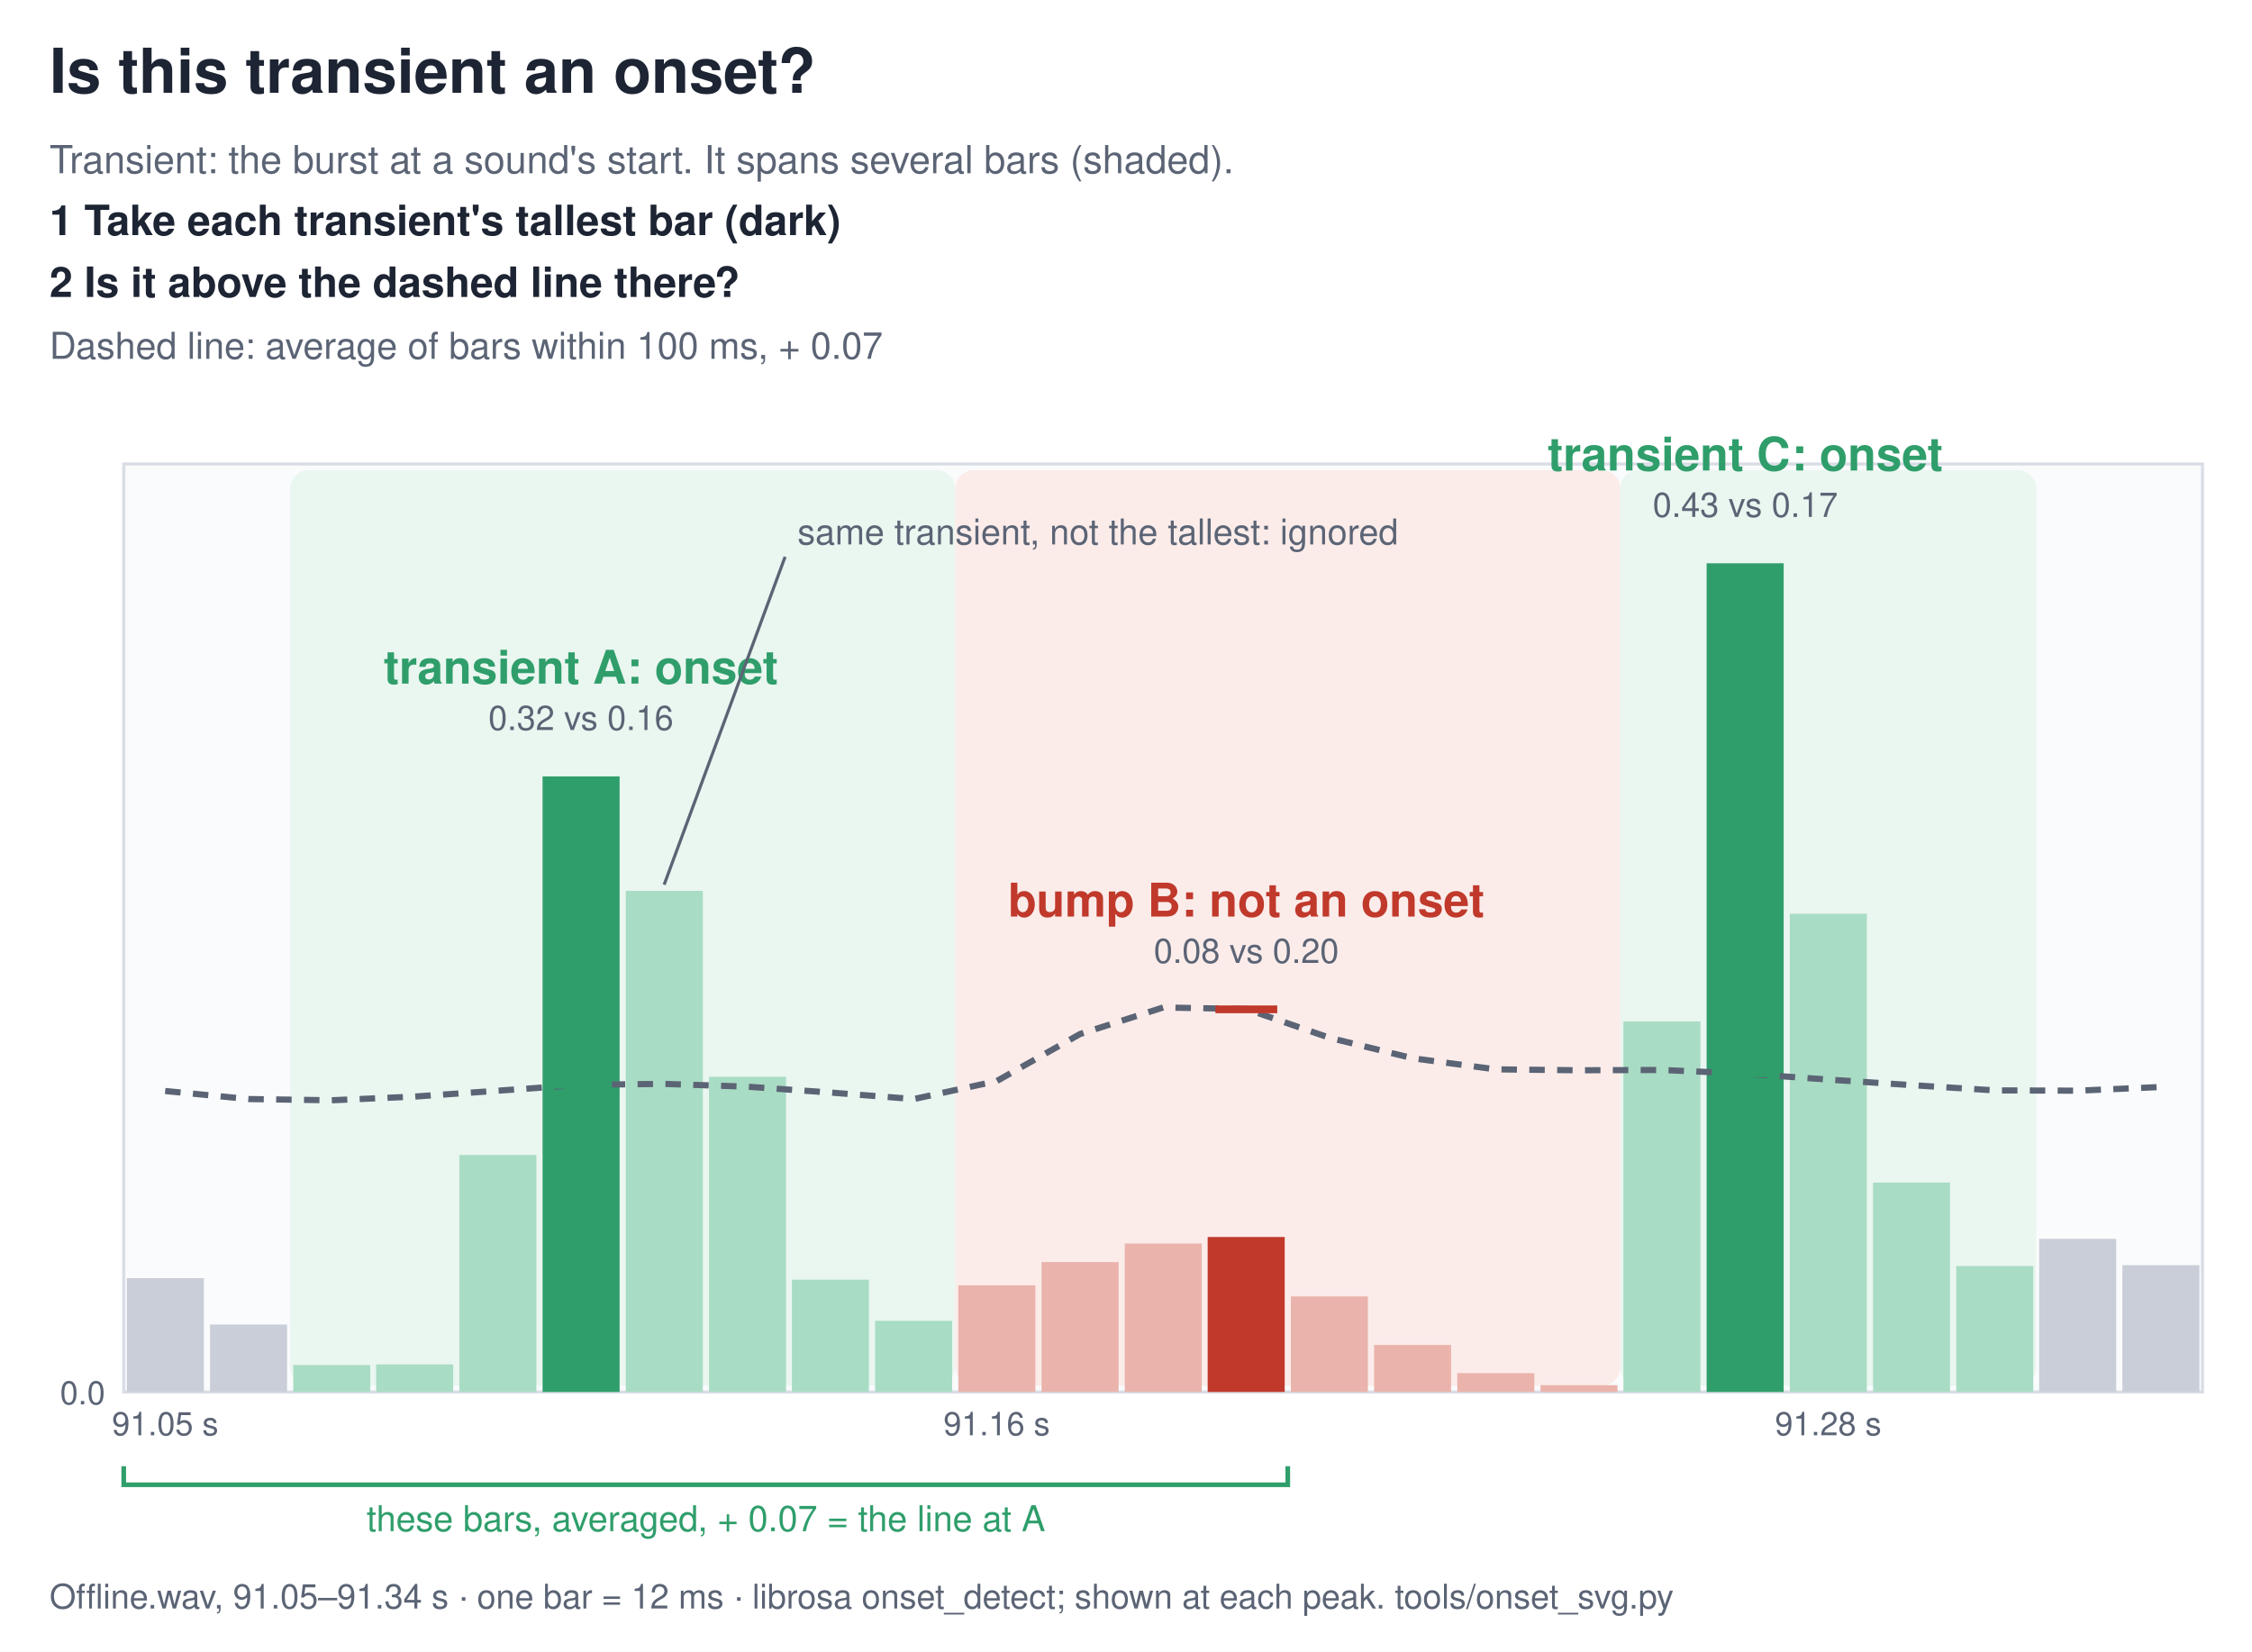
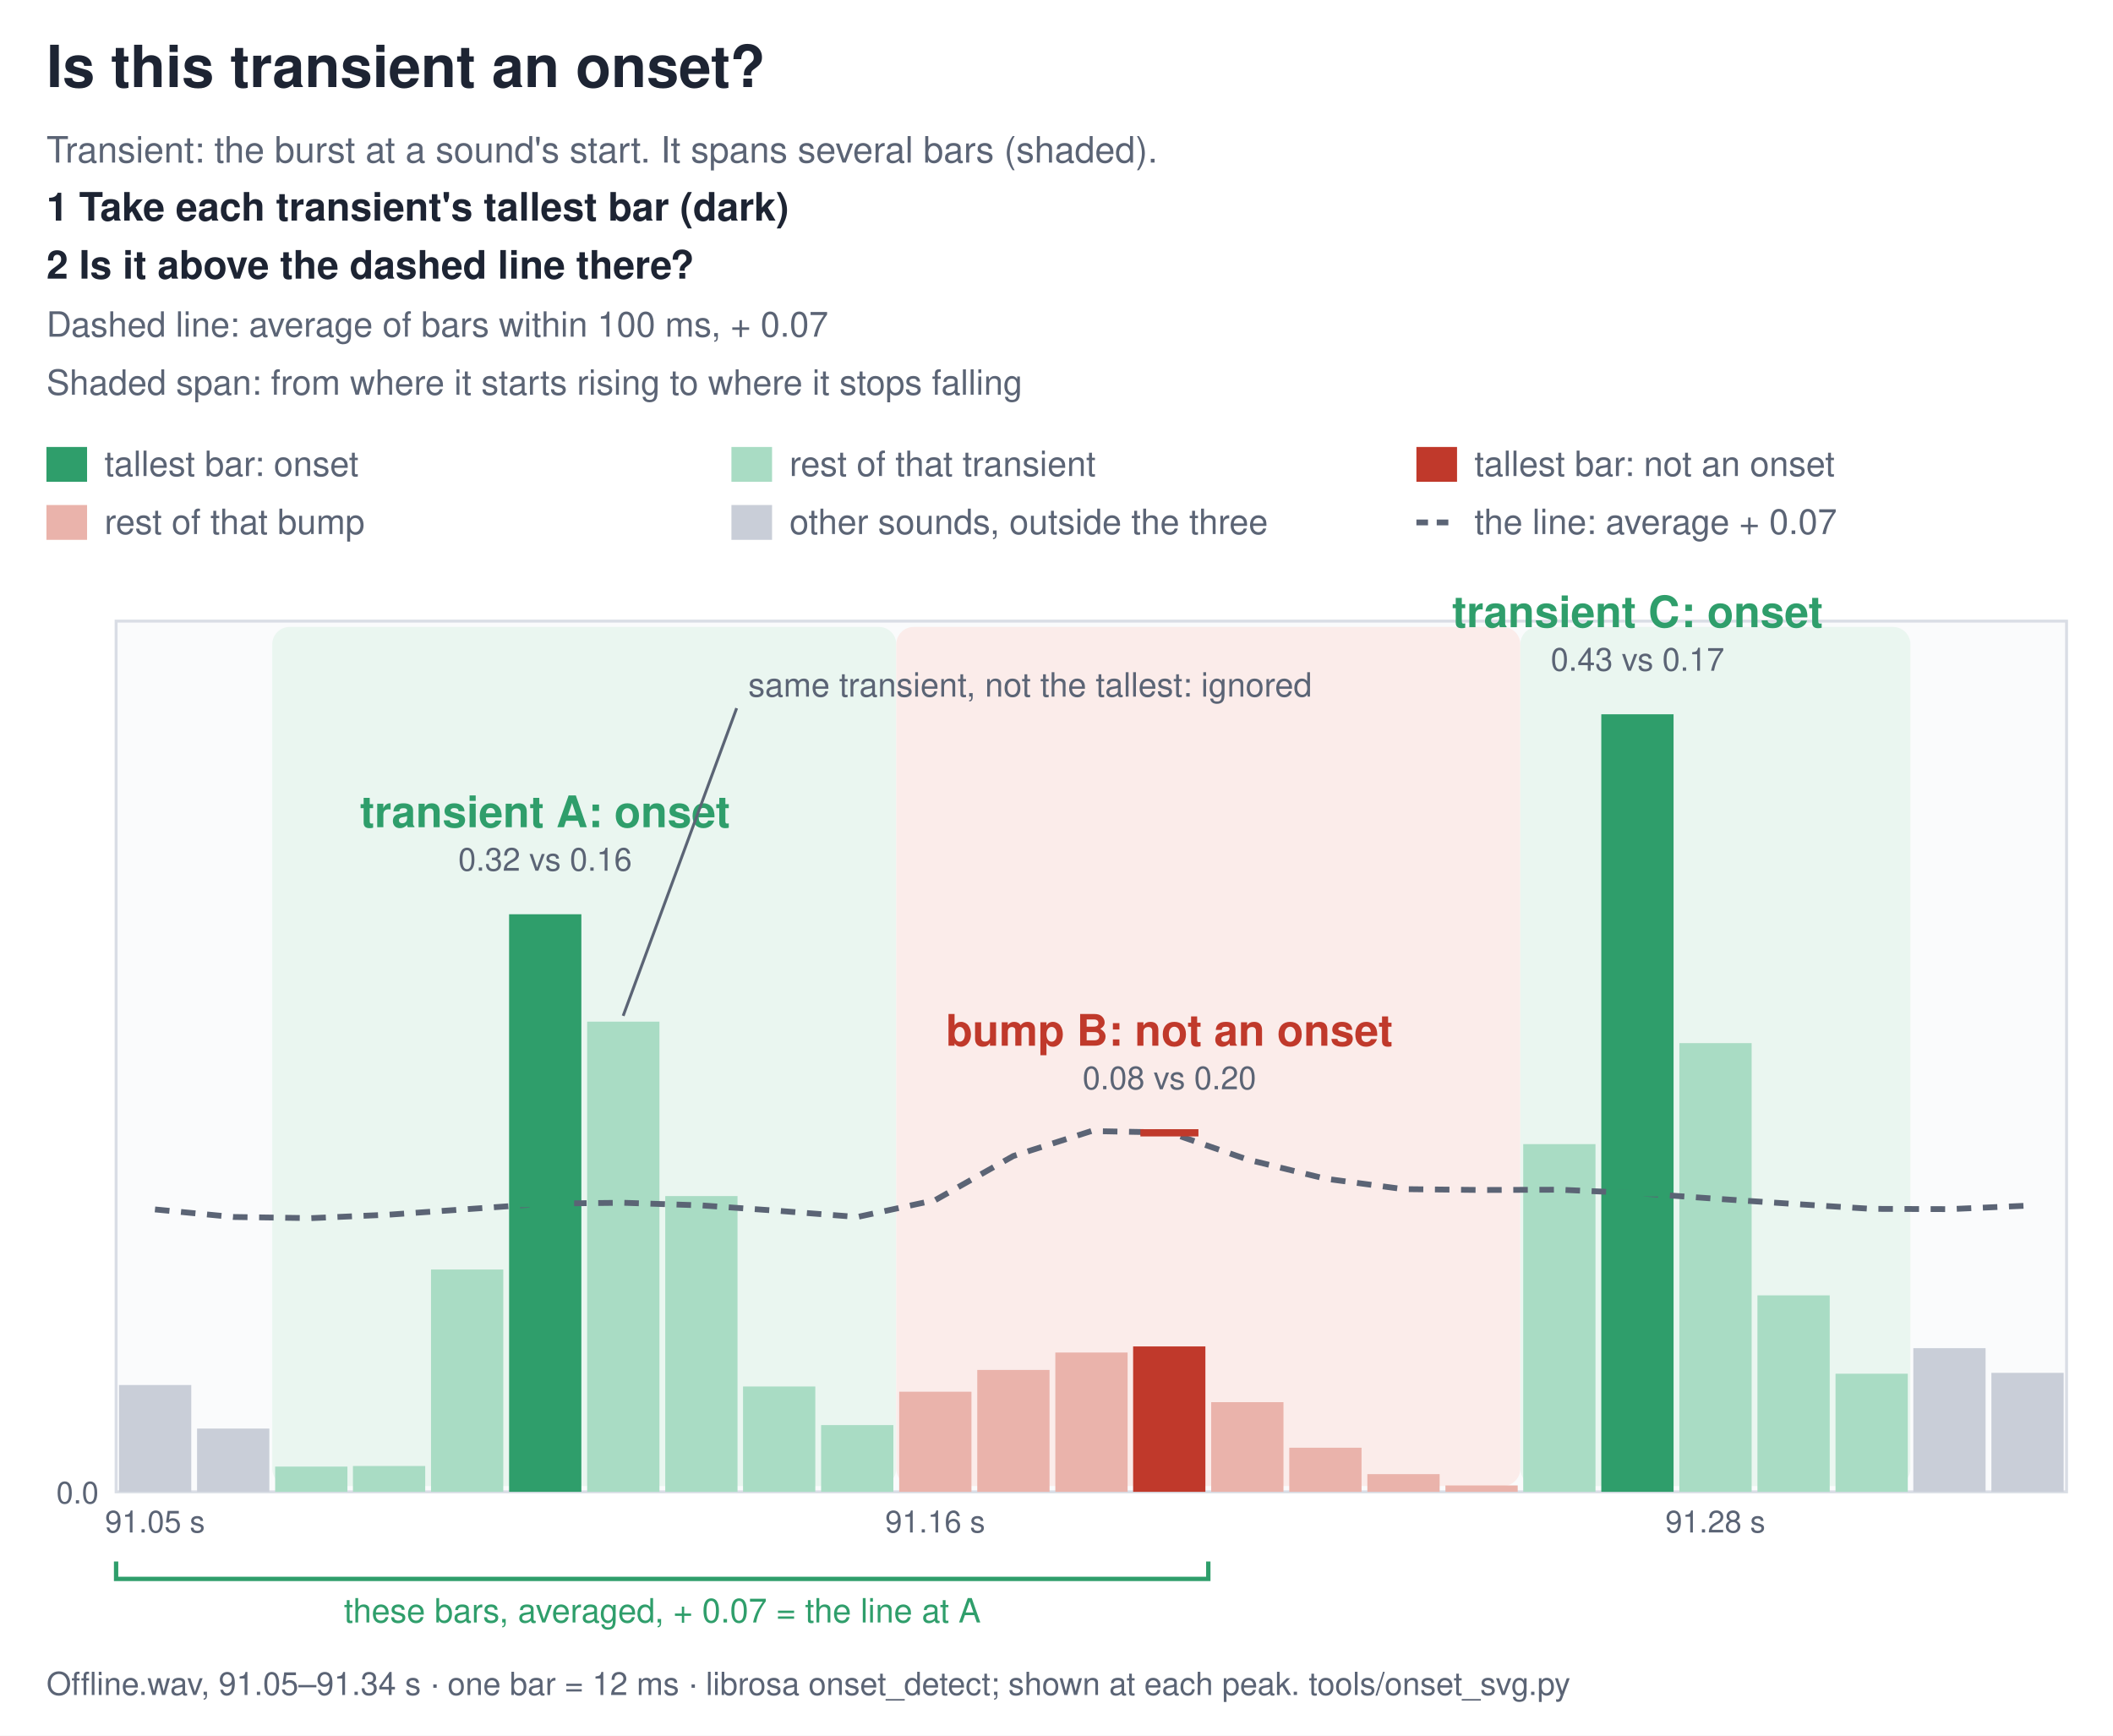
- <svg xmlns="http://www.w3.org/2000/svg" width="728" height="534" viewBox="0 0 728 534" font-family="Helvetica, Arial, sans-serif">
+ <svg xmlns="http://www.w3.org/2000/svg" width="728" height="598" viewBox="0 0 728 598" font-family="Helvetica, Arial, sans-serif">
  <rect width="100%" height="100%" fill="#ffffff" />
  <text x="16" y="30" font-size="20" font-weight="700" fill="#1d2433">Is this transient an onset?</text>
  <text x="16" y="56" font-size="12.5" font-weight="400" fill="#5b6475">Transient: the burst at a sound's start. It spans several bars (shaded).</text>
  <text x="16" y="76" font-size="13.5" font-weight="700" fill="#1d2433">1  Take each transient's tallest bar (dark)</text>
  <text x="16" y="96" font-size="13.5" font-weight="700" fill="#1d2433">2  Is it above the dashed line there?</text>
  <text x="16" y="116" font-size="12" font-weight="400" fill="#5b6475">Dashed line: average of bars within 100 ms, + 0.07</text>
-   <rect x="40" y="150" width="672" height="300" fill="#fafbfc" stroke="#d9dde5" />
-   <rect x="93.8" y="152" width="215.0" height="296" rx="6" fill="#eaf6f0" />
-   <rect x="308.8" y="152" width="215.0" height="296" rx="6" fill="#fbecea" />
-   <rect x="523.8" y="152" width="134.4" height="296" rx="6" fill="#eaf6f0" />
-   <rect x="41.0" y="413.2" width="24.9" height="36.8" fill="#c9ced8" />
-   <rect x="67.9" y="428.2" width="24.9" height="21.8" fill="#c9ced8" />
-   <rect x="94.8" y="441.3" width="24.9" height="8.7" fill="#a9dcc4" />
-   <rect x="121.6" y="441.1" width="24.9" height="8.9" fill="#a9dcc4" />
-   <rect x="148.5" y="373.4" width="24.9" height="76.6" fill="#a9dcc4" />
-   <rect x="175.4" y="251.0" width="24.9" height="199.0" fill="#2f9e6b" />
-   <rect x="202.3" y="288.0" width="24.9" height="162.0" fill="#a9dcc4" />
-   <rect x="229.2" y="348.1" width="24.9" height="101.9" fill="#a9dcc4" />
-   <rect x="256.0" y="413.7" width="24.9" height="36.3" fill="#a9dcc4" />
-   <rect x="282.9" y="427.0" width="24.9" height="23.0" fill="#a9dcc4" />
-   <rect x="309.8" y="415.5" width="24.9" height="34.5" fill="#eab3ab" />
-   <rect x="336.7" y="408.0" width="24.9" height="42.0" fill="#eab3ab" />
-   <rect x="363.6" y="402.0" width="24.9" height="48.0" fill="#eab3ab" />
-   <rect x="390.4" y="399.9" width="24.9" height="50.1" fill="#c0392b" />
-   <rect x="417.3" y="419.1" width="24.9" height="30.9" fill="#eab3ab" />
-   <rect x="444.2" y="434.8" width="24.9" height="15.2" fill="#eab3ab" />
-   <rect x="471.1" y="443.9" width="24.9" height="6.1" fill="#eab3ab" />
-   <rect x="498.0" y="447.8" width="24.9" height="2.2" fill="#eab3ab" />
-   <rect x="524.8" y="330.2" width="24.9" height="119.8" fill="#a9dcc4" />
-   <rect x="551.7" y="182.1" width="24.9" height="267.9" fill="#2f9e6b" />
-   <rect x="578.6" y="295.4" width="24.9" height="154.6" fill="#a9dcc4" />
-   <rect x="605.5" y="382.3" width="24.9" height="67.7" fill="#a9dcc4" />
-   <rect x="632.4" y="409.3" width="24.9" height="40.7" fill="#a9dcc4" />
-   <rect x="659.2" y="400.5" width="24.9" height="49.5" fill="#c9ced8" />
-   <rect x="686.1" y="409.0" width="24.9" height="41.0" fill="#c9ced8" />
-   <polyline points="53.4,352.7 80.3,355.3 107.2,355.7 134.1,354.5 161.0,352.6 187.8,350.7 214.7,350.4 241.6,351.3 268.5,353.2 295.4,355.3 322.2,349.5 349.1,334.3 376.0,325.7 402.9,326.2 429.8,335.5 456.6,342.1 483.5,345.7 510.4,346.0 537.3,345.9 564.2,347.1 591.0,349.0 617.9,350.8 644.8,352.5 671.7,352.6 698.6,351.4" fill="none" stroke="#5b6475" stroke-width="2" stroke-dasharray="5 4" />
-   <line x1="177.8" y1="350.7" x2="197.8" y2="350.7" stroke="#2f9e6b" stroke-width="2.5" />
-   <text x="187.8" y="221.0" font-size="15" font-weight="700" text-anchor="middle" fill="#2f9e6b">transient A: onset</text>
-   <text x="187.8" y="236.0" font-size="11" text-anchor="middle" fill="#5b6475">0.32 vs 0.16</text>
-   <line x1="392.9" y1="326.3" x2="412.9" y2="326.3" stroke="#c0392b" stroke-width="2.5" />
-   <text x="402.9" y="296.3" font-size="15" font-weight="700" text-anchor="middle" fill="#c0392b">bump B: not an onset</text>
-   <text x="402.9" y="311.3" font-size="11" text-anchor="middle" fill="#5b6475">0.08 vs 0.20</text>
-   <line x1="554.2" y1="347.0" x2="574.2" y2="347.0" stroke="#2f9e6b" stroke-width="2.5" />
-   <text x="564.2" y="152.1" font-size="15" font-weight="700" text-anchor="middle" fill="#2f9e6b">transient C: onset</text>
-   <text x="564.2" y="167.1" font-size="11" text-anchor="middle" fill="#5b6475">0.43 vs 0.17</text>
-   <path d="M40.0,474 L40.0,480 L416.3,480 L416.3,474" fill="none" stroke="#2f9e6b" stroke-width="1.5" />
-   <text x="228.2" y="495" font-size="11.5" text-anchor="middle" fill="#2f9e6b">these bars, averaged, + 0.07 = the line at A</text>
-   <circle cx="187.8" cy="350.7" r="4.5" fill="none" stroke="#2f9e6b" stroke-width="2" />
-   <line x1="253.8" y1="180.0" x2="214.7" y2="286.0" stroke="#5b6475" stroke-width="1" />
-   <text x="257.8" y="176.0" font-size="11.5" fill="#5b6475">same transient, not the tallest: ignored</text>
-   <text x="53.4" y="464" font-size="10.5" text-anchor="middle" fill="#5b6475">91.05 s</text>
-   <text x="322.2" y="464" font-size="10.5" text-anchor="middle" fill="#5b6475">91.16 s</text>
-   <text x="591.0" y="464" font-size="10.5" text-anchor="middle" fill="#5b6475">91.28 s</text>
-   <text x="34" y="454.0" font-size="10.5" text-anchor="end" fill="#5b6475">0.0</text>
-   <text x="16" y="520" font-size="11" fill="#5b6475">Offline.wav, 91.05–91.34 s · one bar = 12 ms · librosa onset_detect; shown at each peak. tools/onset_svg.py</text>
+   <text x="16" y="136" font-size="12" font-weight="400" fill="#5b6475">Shaded span: from where it starts rising to where it stops falling</text>
+   <rect x="16" y="154" width="14" height="12" fill="#2f9e6b" />
+   <text x="36" y="164" font-size="12" fill="#5b6475">tallest bar: onset</text>
+   <rect x="252" y="154" width="14" height="12" fill="#a9dcc4" />
+   <text x="272" y="164" font-size="12" fill="#5b6475">rest of that transient</text>
+   <rect x="488" y="154" width="14" height="12" fill="#c0392b" />
+   <text x="508" y="164" font-size="12" fill="#5b6475">tallest bar: not an onset</text>
+   <rect x="16" y="174" width="14" height="12" fill="#eab3ab" />
+   <text x="36" y="184" font-size="12" fill="#5b6475">rest of that bump</text>
+   <rect x="252" y="174" width="14" height="12" fill="#c9ced8" />
+   <text x="272" y="184" font-size="12" fill="#5b6475">other sounds, outside the three</text>
+   <line x1="488" y1="180" x2="502" y2="180" stroke="#5b6475" stroke-width="2" stroke-dasharray="4 3" />
+   <text x="508" y="184" font-size="12" fill="#5b6475">the line: average + 0.07</text>
+   <rect x="40" y="214" width="672" height="300" fill="#fafbfc" stroke="#d9dde5" />
+   <rect x="93.8" y="216" width="215.0" height="296" rx="6" fill="#eaf6f0" />
+   <rect x="308.8" y="216" width="215.0" height="296" rx="6" fill="#fbecea" />
+   <rect x="523.8" y="216" width="134.4" height="296" rx="6" fill="#eaf6f0" />
+   <rect x="41.0" y="477.2" width="24.9" height="36.8" fill="#c9ced8" />
+   <rect x="67.9" y="492.2" width="24.9" height="21.8" fill="#c9ced8" />
+   <rect x="94.8" y="505.3" width="24.9" height="8.7" fill="#a9dcc4" />
+   <rect x="121.6" y="505.1" width="24.9" height="8.9" fill="#a9dcc4" />
+   <rect x="148.5" y="437.4" width="24.9" height="76.6" fill="#a9dcc4" />
+   <rect x="175.4" y="315.0" width="24.9" height="199.0" fill="#2f9e6b" />
+   <rect x="202.3" y="352.0" width="24.9" height="162.0" fill="#a9dcc4" />
+   <rect x="229.2" y="412.1" width="24.9" height="101.9" fill="#a9dcc4" />
+   <rect x="256.0" y="477.7" width="24.9" height="36.3" fill="#a9dcc4" />
+   <rect x="282.9" y="491.0" width="24.9" height="23.0" fill="#a9dcc4" />
+   <rect x="309.8" y="479.5" width="24.9" height="34.5" fill="#eab3ab" />
+   <rect x="336.7" y="472.0" width="24.9" height="42.0" fill="#eab3ab" />
+   <rect x="363.6" y="466.0" width="24.9" height="48.0" fill="#eab3ab" />
+   <rect x="390.4" y="463.9" width="24.9" height="50.1" fill="#c0392b" />
+   <rect x="417.3" y="483.1" width="24.9" height="30.9" fill="#eab3ab" />
+   <rect x="444.2" y="498.8" width="24.9" height="15.2" fill="#eab3ab" />
+   <rect x="471.1" y="507.9" width="24.9" height="6.1" fill="#eab3ab" />
+   <rect x="498.0" y="511.8" width="24.9" height="2.2" fill="#eab3ab" />
+   <rect x="524.8" y="394.2" width="24.9" height="119.8" fill="#a9dcc4" />
+   <rect x="551.7" y="246.1" width="24.9" height="267.9" fill="#2f9e6b" />
+   <rect x="578.6" y="359.4" width="24.9" height="154.6" fill="#a9dcc4" />
+   <rect x="605.5" y="446.3" width="24.9" height="67.7" fill="#a9dcc4" />
+   <rect x="632.4" y="473.3" width="24.9" height="40.7" fill="#a9dcc4" />
+   <rect x="659.2" y="464.5" width="24.9" height="49.5" fill="#c9ced8" />
+   <rect x="686.1" y="473.0" width="24.9" height="41.0" fill="#c9ced8" />
+   <polyline points="53.4,416.7 80.3,419.3 107.2,419.7 134.1,418.5 161.0,416.6 187.8,414.7 214.7,414.4 241.6,415.3 268.5,417.2 295.4,419.3 322.2,413.5 349.1,398.3 376.0,389.7 402.9,390.2 429.8,399.5 456.6,406.1 483.5,409.7 510.4,410.0 537.3,409.9 564.2,411.1 591.0,413.0 617.9,414.8 644.8,416.5 671.7,416.6 698.6,415.4" fill="none" stroke="#5b6475" stroke-width="2" stroke-dasharray="5 4" />
+   <line x1="177.8" y1="414.7" x2="197.8" y2="414.7" stroke="#2f9e6b" stroke-width="2.5" />
+   <text x="187.8" y="285.0" font-size="15" font-weight="700" text-anchor="middle" fill="#2f9e6b">transient A: onset</text>
+   <text x="187.8" y="300.0" font-size="11" text-anchor="middle" fill="#5b6475">0.32 vs 0.16</text>
+   <line x1="392.9" y1="390.3" x2="412.9" y2="390.3" stroke="#c0392b" stroke-width="2.5" />
+   <text x="402.9" y="360.3" font-size="15" font-weight="700" text-anchor="middle" fill="#c0392b">bump B: not an onset</text>
+   <text x="402.9" y="375.3" font-size="11" text-anchor="middle" fill="#5b6475">0.08 vs 0.20</text>
+   <line x1="554.2" y1="411.0" x2="574.2" y2="411.0" stroke="#2f9e6b" stroke-width="2.5" />
+   <text x="564.2" y="216.1" font-size="15" font-weight="700" text-anchor="middle" fill="#2f9e6b">transient C: onset</text>
+   <text x="564.2" y="231.1" font-size="11" text-anchor="middle" fill="#5b6475">0.43 vs 0.17</text>
+   <path d="M40.0,538 L40.0,544 L416.3,544 L416.3,538" fill="none" stroke="#2f9e6b" stroke-width="1.5" />
+   <text x="228.2" y="559" font-size="11.5" text-anchor="middle" fill="#2f9e6b">these bars, averaged, + 0.07 = the line at A</text>
+   <circle cx="187.8" cy="414.7" r="4.5" fill="none" stroke="#2f9e6b" stroke-width="2" />
+   <line x1="253.8" y1="244.0" x2="214.7" y2="350.0" stroke="#5b6475" stroke-width="1" />
+   <text x="257.8" y="240.0" font-size="11.5" fill="#5b6475">same transient, not the tallest: ignored</text>
+   <text x="53.4" y="528" font-size="10.5" text-anchor="middle" fill="#5b6475">91.05 s</text>
+   <text x="322.2" y="528" font-size="10.5" text-anchor="middle" fill="#5b6475">91.16 s</text>
+   <text x="591.0" y="528" font-size="10.5" text-anchor="middle" fill="#5b6475">91.28 s</text>
+   <text x="34" y="518.0" font-size="10.5" text-anchor="end" fill="#5b6475">0.0</text>
+   <text x="16" y="584" font-size="11" fill="#5b6475">Offline.wav, 91.05–91.34 s · one bar = 12 ms · librosa onset_detect; shown at each peak. tools/onset_svg.py</text>
</svg>
